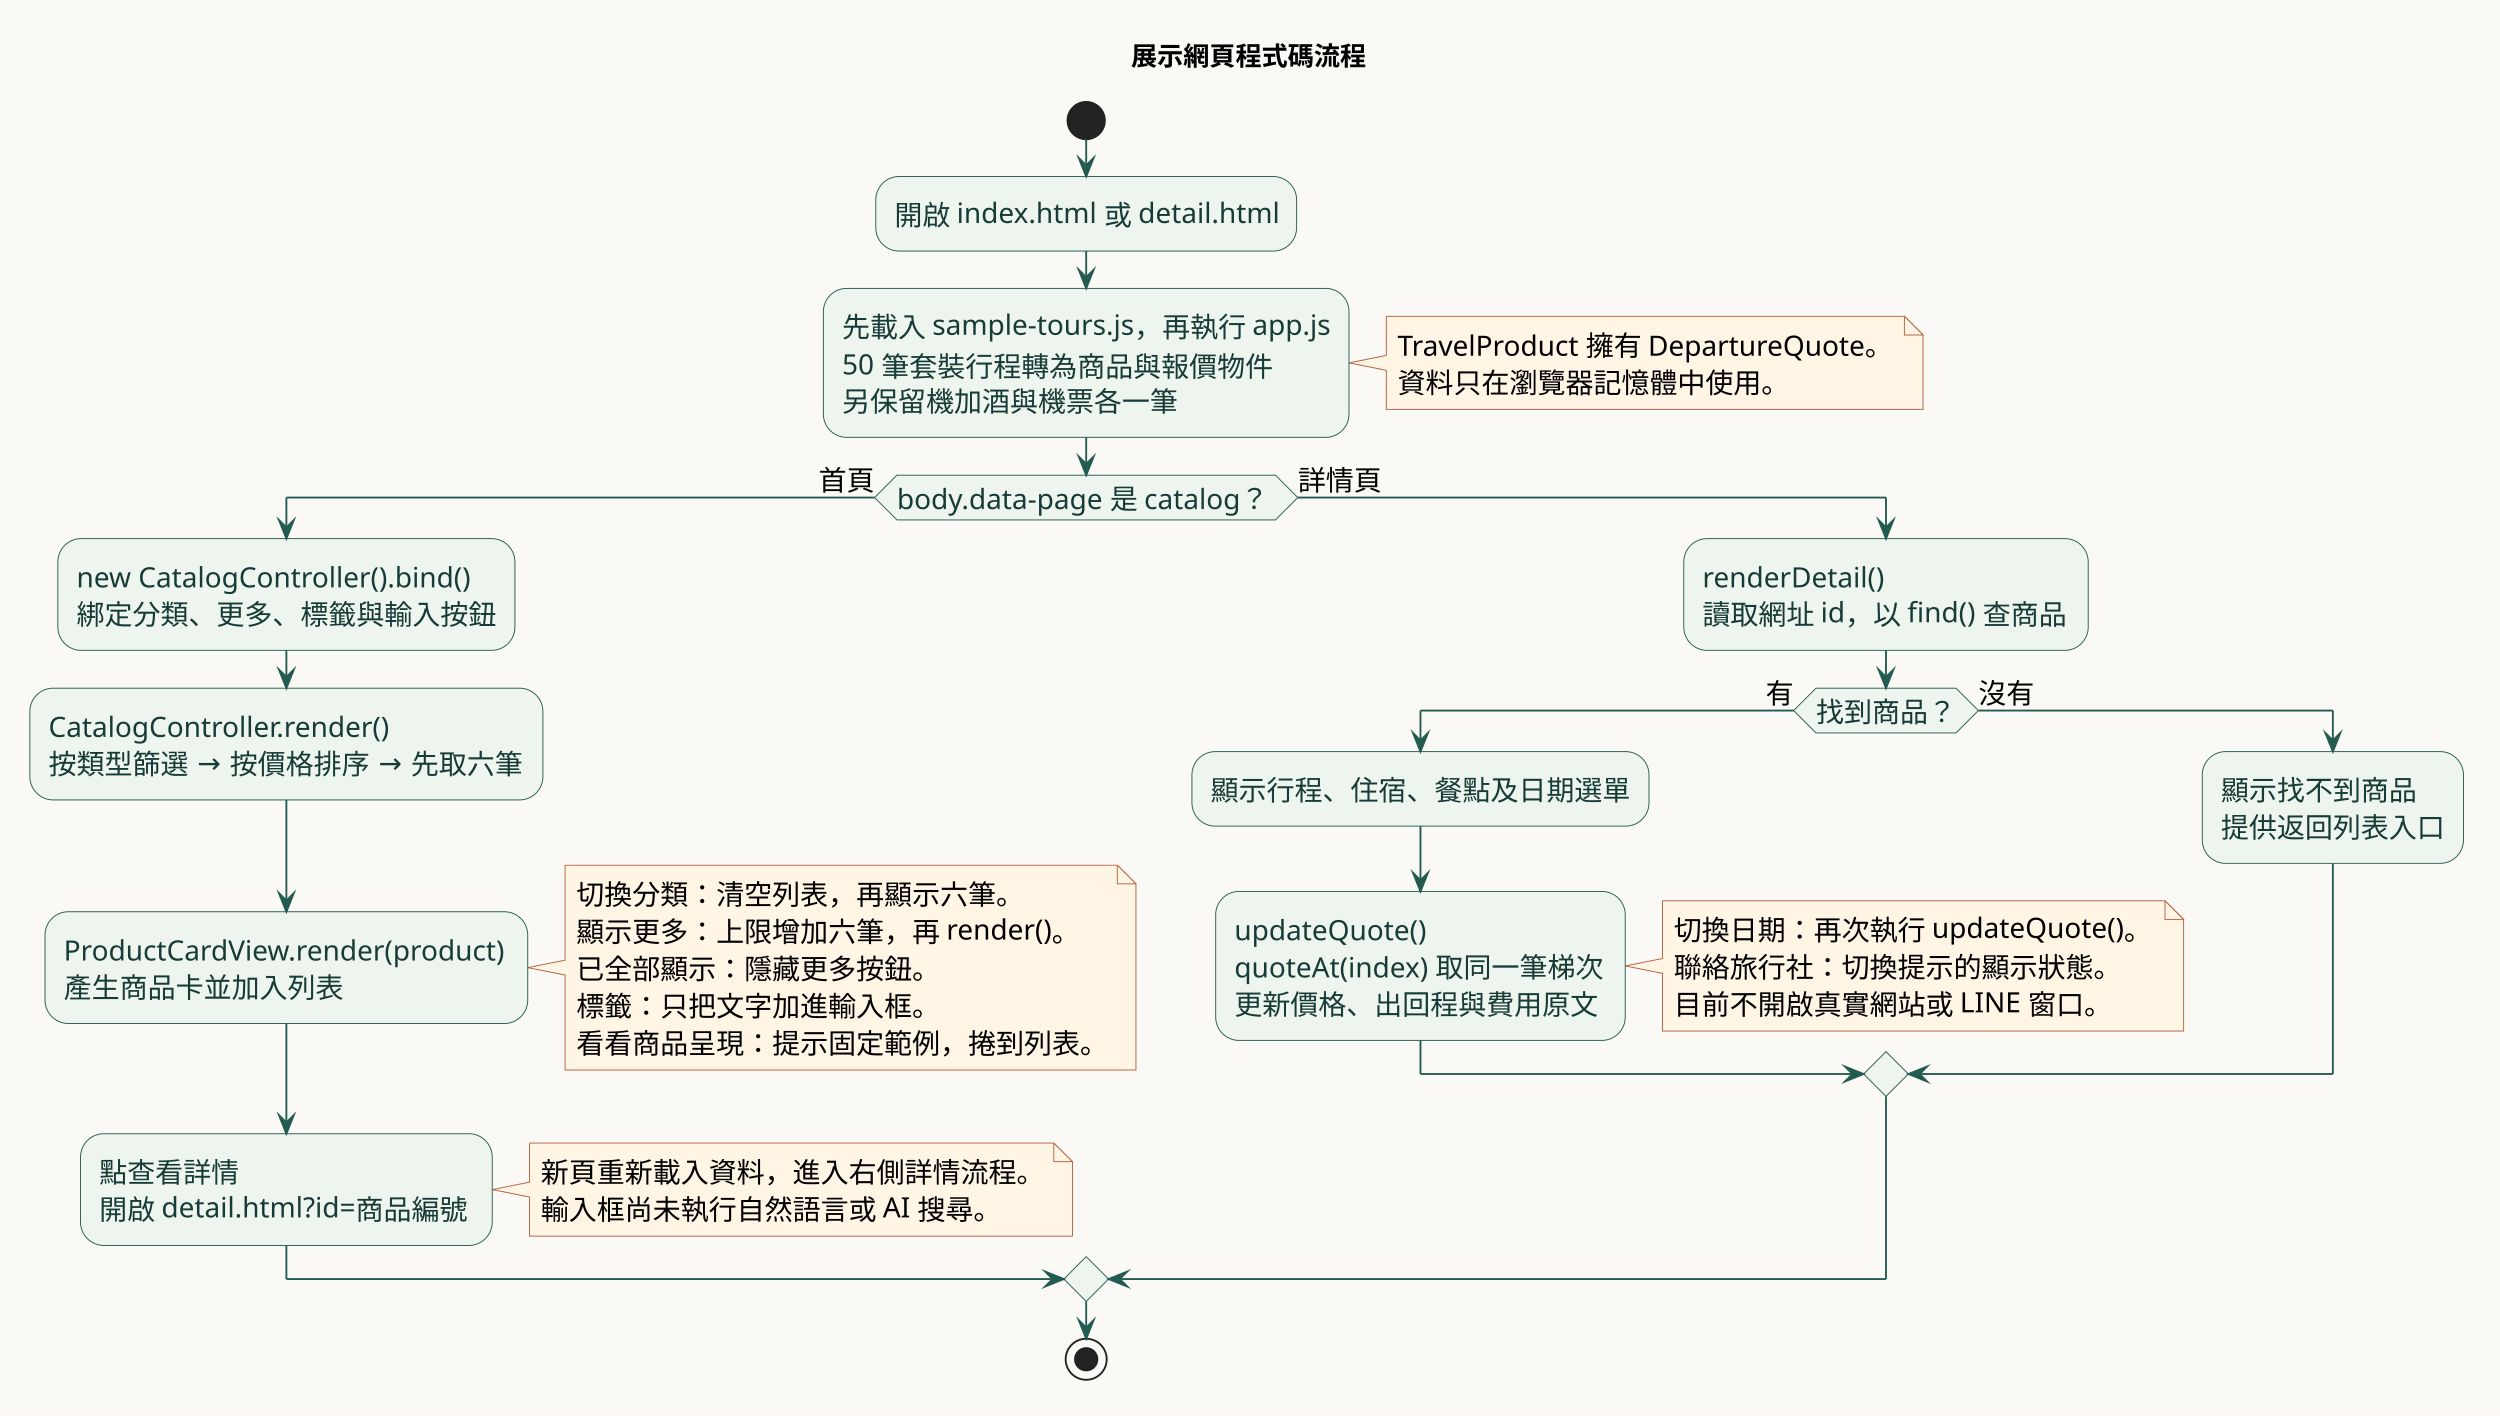
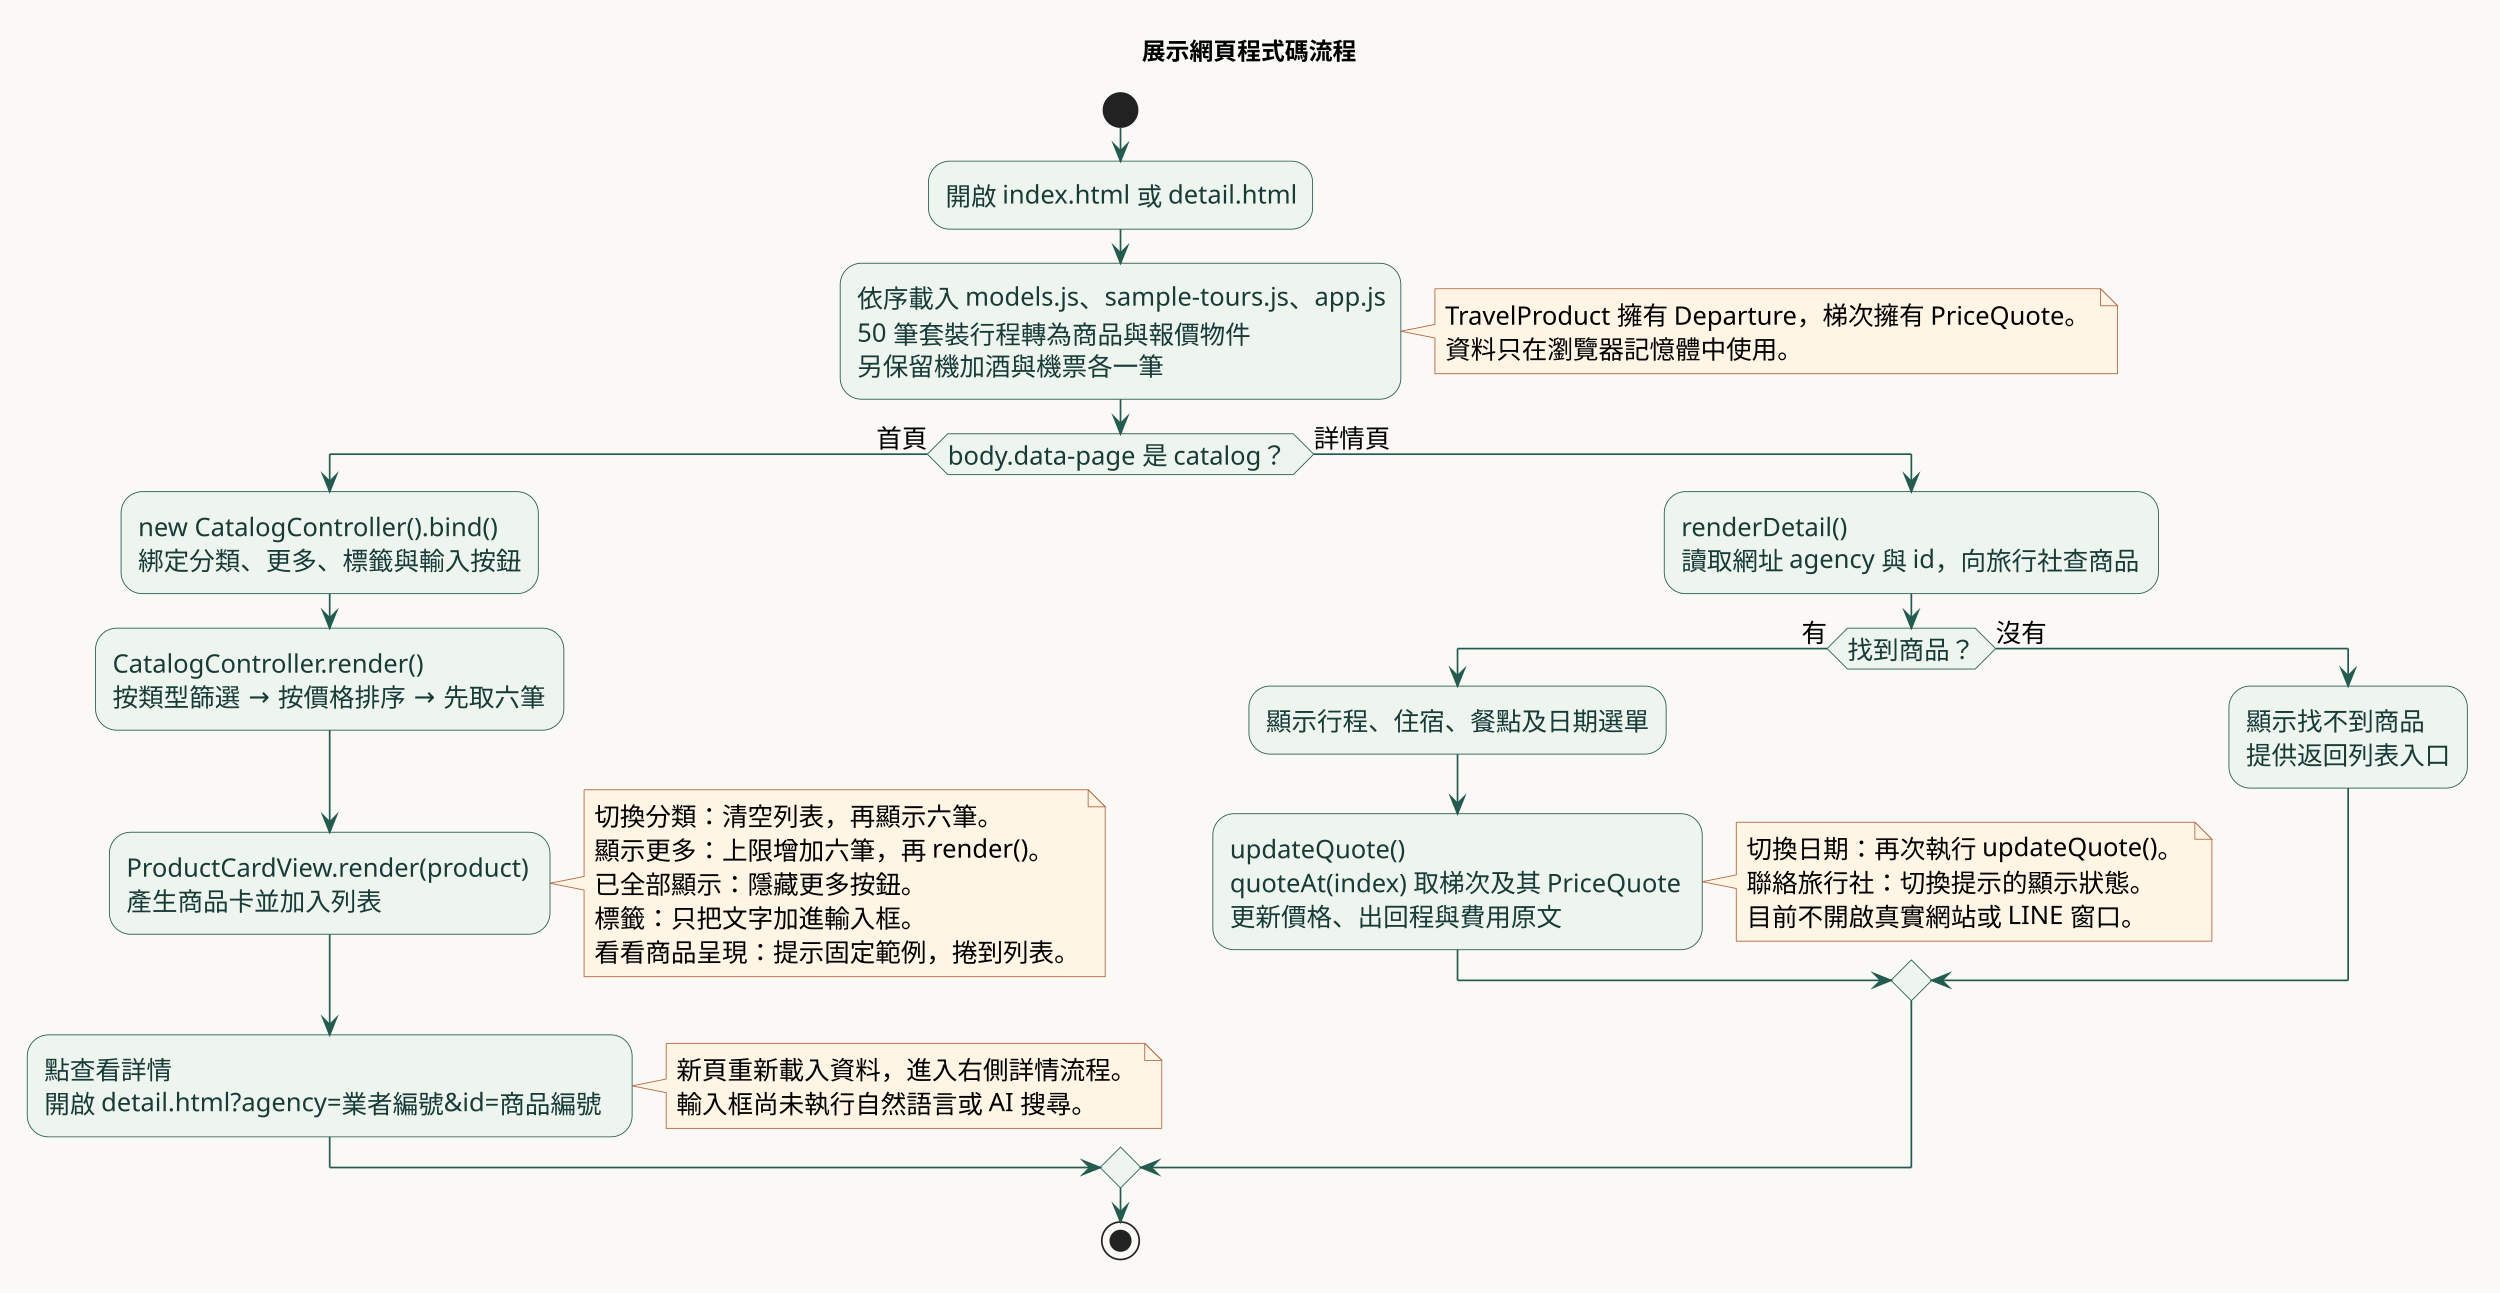
- <svg xmlns="http://www.w3.org/2000/svg" version="1.1" data-diagram-type="ACTIVITY" style="width:1340px;height:759px;background:#FAF9F5;" width="1340px" height="759px" viewBox="0 0 1340 759" zoomAndPan="magnify" preserveAspectRatio="none" contentStyleType="text/css">
+ <svg xmlns="http://www.w3.org/2000/svg" version="1.1" data-diagram-type="ACTIVITY" style="width:1468px;height:759px;background:#FAF9F5;" width="1468px" height="759px" viewBox="0 0 1468 759" zoomAndPan="magnify" preserveAspectRatio="none" contentStyleType="text/css">
  <defs />
  <g font-family="sans-serif" lengthAdjust="spacing">
-     <rect x="0" y="0" width="1340" height="759" fill="#FAF9F5" style="stroke:none;" />
+     <rect x="0" y="0" width="1468" height="759" fill="#FAF9F5" style="stroke:none;" />
    <g class="title" data-source-line="2">
-       <text x="606.207" y="35.06" fill="#000" font-size="14" textLength="126" font-weight="700" font-family="Microsoft JhengHei">展示網頁程式碼流程</text>
+       <text x="670.415" y="35.06" fill="#000" font-size="14" textLength="126" font-weight="700" font-family="Microsoft JhengHei">展示網頁程式碼流程</text>
    </g>
-     <ellipse cx="582.196" cy="64.621" rx="10" ry="10" fill="#222" style="stroke:#222;stroke-width:1;" />
-     <rect x="469.404" y="94.621" width="225.583" height="39.951" fill="#EEF4EE" style="stroke:#245B50;stroke-width:0.5;" rx="12.5" ry="12.5" />
-     <text x="479.404" y="120.756" fill="#173B37" font-size="15" textLength="205.583" font-family="Microsoft JhengHei">開啟 index.html 或 detail.html</text>
-     <path d="M743.065,169.548 L743.065,190.499 L723.065,194.499 L743.065,198.499 L743.065,219.45 A0,0 0 0 0 743.065,219.45 L1030.755,219.45 A0,0 0 0 0 1030.755,219.45 L1030.755,179.548 L1020.755,169.548 L743.065,169.548 A0,0 0 0 0 743.065,169.548" style="stroke:#B3613E;stroke-width:0.5;" fill="#FFF5E5" />
-     <path d="M1020.755,169.548 L1020.755,179.548 L1030.755,179.548 L1020.755,169.548" style="stroke:#B3613E;stroke-width:0.5;" fill="#FFF5E5" />
-     <text x="749.065" y="190.683" fill="#000" font-size="15" textLength="266.689" font-family="Microsoft JhengHei">TravelProduct 擁有 DepartureQuote。</text>
-     <text x="749.065" y="210.634" fill="#000" font-size="15" textLength="210" font-family="Microsoft JhengHei">資料只在瀏覽器記憶體中使用。</text>
-     <rect x="441.327" y="154.572" width="281.738" height="79.854" fill="#EEF4EE" style="stroke:#245B50;stroke-width:0.5;" rx="12.5" ry="12.5" />
-     <text x="451.327" y="180.708" fill="#173B37" font-size="15" textLength="261.738" font-family="Microsoft JhengHei">先載入 sample-tours.js，再執行 app.js</text>
-     <text x="451.327" y="200.659" fill="#173B37" font-size="15" textLength="231.138" font-family="Microsoft JhengHei">50 筆套裝行程轉為商品與報價物件</text>
-     <text x="451.327" y="220.61" fill="#173B37" font-size="15" textLength="180" font-family="Microsoft JhengHei">另保留機加酒與機票各一筆</text>
-     <polygon points="480.759,254.693,683.633,254.693,695.633,266.693,683.633,278.693,480.759,278.693,468.759,266.693,480.759,254.693" fill="#EEF4EE" style="stroke:#245B50;stroke-width:0.5;stroke-linejoin:miter;stroke-miterlimit:10;" />
-     <text x="480.759" y="272.853" fill="#173B37" font-size="15" textLength="202.874" font-family="Microsoft JhengHei">body.data-page 是 catalog？</text>
-     <text x="438.759" y="262.877" fill="#000" font-size="15" textLength="30" font-family="Microsoft JhengHei">首頁</text>
-     <text x="695.633" y="262.877" fill="#000" font-size="15" textLength="45" font-family="Microsoft JhengHei">詳情頁</text>
-     <rect x="31" y="288.693" width="245" height="59.902" fill="#EEF4EE" style="stroke:#245B50;stroke-width:0.5;" rx="12.5" ry="12.5" />
-     <text x="41" y="314.828" fill="#173B37" font-size="15" textLength="213.311" font-family="Microsoft JhengHei">new CatalogController().bind()</text>
-     <text x="41" y="334.779" fill="#173B37" font-size="15" textLength="225" font-family="Microsoft JhengHei">綁定分類、更多、標籤與輸入按鈕</text>
-     <rect x="16" y="368.862" width="275" height="59.902" fill="#EEF4EE" style="stroke:#245B50;stroke-width:0.5;" rx="12.5" ry="12.5" />
-     <text x="26" y="394.998" fill="#173B37" font-size="15" textLength="185.427" font-family="Microsoft JhengHei">CatalogController.render()</text>
-     <text x="26" y="414.949" fill="#173B37" font-size="15" textLength="255" font-family="Microsoft JhengHei">按類型篩選 → 按價格排序 → 先取六筆</text>
-     <path d="M302.87,463.765 L302.87,514.643 L282.87,518.643 L302.87,522.643 L302.87,573.521 A0,0 0 0 0 302.87,573.521 L608.87,573.521 A0,0 0 0 0 608.87,573.521 L608.87,473.765 L598.87,463.765 L302.87,463.765 A0,0 0 0 0 302.87,463.765" style="stroke:#B3613E;stroke-width:0.5;" fill="#FFF5E5" />
-     <path d="M598.87,463.765 L598.87,473.765 L608.87,473.765 L598.87,463.765" style="stroke:#B3613E;stroke-width:0.5;" fill="#FFF5E5" />
-     <text x="308.87" y="484.9" fill="#000" font-size="15" textLength="240" font-family="Microsoft JhengHei">切換分類：清空列表，再顯示六筆。</text>
-     <text x="308.87" y="504.851" fill="#000" font-size="15" textLength="270.073" font-family="Microsoft JhengHei">顯示更多：上限增加六筆，再 render()。</text>
-     <text x="308.87" y="524.802" fill="#000" font-size="15" textLength="195" font-family="Microsoft JhengHei">已全部顯示：隱藏更多按鈕。</text>
-     <text x="308.87" y="544.753" fill="#000" font-size="15" textLength="195" font-family="Microsoft JhengHei">標籤：只把文字加進輸入框。</text>
-     <text x="308.87" y="564.705" fill="#000" font-size="15" textLength="285" font-family="Microsoft JhengHei">看看商品呈現：提示固定範例，捲到列表。</text>
-     <rect x="24.13" y="488.691" width="258.74" height="59.902" fill="#EEF4EE" style="stroke:#245B50;stroke-width:0.5;" rx="12.5" ry="12.5" />
-     <text x="34.13" y="514.827" fill="#173B37" font-size="15" textLength="238.74" font-family="Microsoft JhengHei">ProductCardView.render(product)</text>
-     <text x="34.13" y="534.778" fill="#173B37" font-size="15" textLength="150" font-family="Microsoft JhengHei">產生商品卡並加入列表</text>
-     <path d="M283.838,612.667 L283.838,633.618 L263.838,637.618 L283.838,641.618 L283.838,662.569 A0,0 0 0 0 283.838,662.569 L574.838,662.569 A0,0 0 0 0 574.838,662.569 L574.838,622.667 L564.838,612.667 L283.838,612.667 A0,0 0 0 0 283.838,612.667" style="stroke:#B3613E;stroke-width:0.5;" fill="#FFF5E5" />
-     <path d="M564.838,612.667 L564.838,622.667 L574.838,622.667 L564.838,612.667" style="stroke:#B3613E;stroke-width:0.5;" fill="#FFF5E5" />
-     <text x="289.838" y="633.802" fill="#000" font-size="15" textLength="270" font-family="Microsoft JhengHei">新頁重新載入資料，進入右側詳情流程。</text>
-     <text x="289.838" y="653.753" fill="#000" font-size="15" textLength="247.156" font-family="Microsoft JhengHei">輸入框尚未執行自然語言或 AI 搜尋。</text>
-     <rect x="43.162" y="607.667" width="220.676" height="59.902" fill="#EEF4EE" style="stroke:#245B50;stroke-width:0.5;" rx="12.5" ry="12.5" />
-     <text x="53.162" y="633.802" fill="#173B37" font-size="15" textLength="75" font-family="Microsoft JhengHei">點查看詳情</text>
-     <text x="53.162" y="653.753" fill="#173B37" font-size="15" textLength="200.676" font-family="Microsoft JhengHei">開啟 detail.html?id=商品編號</text>
-     <rect x="902.499" y="288.693" width="216.787" height="59.902" fill="#EEF4EE" style="stroke:#245B50;stroke-width:0.5;" rx="12.5" ry="12.5" />
-     <text x="912.499" y="314.828" fill="#173B37" font-size="15" textLength="97.529" font-family="Microsoft JhengHei">renderDetail()</text>
-     <text x="912.499" y="334.779" fill="#173B37" font-size="15" textLength="196.787" font-family="Microsoft JhengHei">讀取網址 id，以 find() 查商品</text>
-     <polygon points="973.392,368.862,1048.392,368.862,1060.392,380.862,1048.392,392.862,973.392,392.862,961.392,380.862,973.392,368.862" fill="#EEF4EE" style="stroke:#245B50;stroke-width:0.5;stroke-linejoin:miter;stroke-miterlimit:10;" />
-     <text x="973.392" y="387.022" fill="#173B37" font-size="15" textLength="75" font-family="Microsoft JhengHei">找到商品？</text>
-     <text x="946.392" y="377.046" fill="#000" font-size="15" font-family="Microsoft JhengHei">有</text>
-     <text x="1060.392" y="377.046" fill="#000" font-size="15" textLength="30" font-family="Microsoft JhengHei">沒有</text>
-     <rect x="638.87" y="402.862" width="245" height="39.951" fill="#EEF4EE" style="stroke:#245B50;stroke-width:0.5;" rx="12.5" ry="12.5" />
-     <text x="648.87" y="428.998" fill="#173B37" font-size="15" textLength="225" font-family="Microsoft JhengHei">顯示行程、住宿、餐點及日期選單</text>
-     <path d="M891.126,482.813 L891.126,513.74 L871.126,517.74 L891.126,521.74 L891.126,552.667 A0,0 0 0 0 891.126,552.667 L1170.415,552.667 A0,0 0 0 0 1170.415,552.667 L1170.415,492.813 L1160.415,482.813 L891.126,482.813 A0,0 0 0 0 891.126,482.813" style="stroke:#B3613E;stroke-width:0.5;" fill="#FFF5E5" />
-     <path d="M1160.415,482.813 L1160.415,492.813 L1170.415,492.813 L1160.415,482.813" style="stroke:#B3613E;stroke-width:0.5;" fill="#FFF5E5" />
-     <text x="897.126" y="503.949" fill="#000" font-size="15" textLength="258.289" font-family="Microsoft JhengHei">切換日期：再次執行 updateQuote()。</text>
-     <text x="897.126" y="523.9" fill="#000" font-size="15" textLength="240" font-family="Microsoft JhengHei">聯絡旅行社：切換提示的顯示狀態。</text>
-     <text x="897.126" y="543.851" fill="#000" font-size="15" textLength="234.587" font-family="Microsoft JhengHei">目前不開啟真實網站或 LINE 窗口。</text>
-     <rect x="651.614" y="477.813" width="219.512" height="79.854" fill="#EEF4EE" style="stroke:#245B50;stroke-width:0.5;" rx="12.5" ry="12.5" />
-     <text x="661.614" y="503.949" fill="#173B37" font-size="15" textLength="104.539" font-family="Microsoft JhengHei">updateQuote()</text>
-     <text x="661.614" y="523.9" fill="#173B37" font-size="15" textLength="199.512" font-family="Microsoft JhengHei">quoteAt(index) 取同一筆梯次</text>
-     <text x="661.614" y="543.851" fill="#173B37" font-size="15" textLength="195" font-family="Microsoft JhengHei">更新價格、出回程與費用原文</text>
-     <rect x="1180.415" y="402.862" width="140" height="59.902" fill="#EEF4EE" style="stroke:#245B50;stroke-width:0.5;" rx="12.5" ry="12.5" />
-     <text x="1190.415" y="428.998" fill="#173B37" font-size="15" textLength="105" font-family="Microsoft JhengHei">顯示找不到商品</text>
-     <text x="1190.415" y="448.949" fill="#173B37" font-size="15" textLength="120" font-family="Microsoft JhengHei">提供返回列表入口</text>
-     <polygon points="1010.892,563.667,1022.892,575.667,1010.892,587.667,998.892,575.667,1010.892,563.667" fill="#EEF4EE" style="stroke:#245B50;stroke-width:0.5;stroke-linejoin:miter;stroke-miterlimit:10;" />
-     <polygon points="582.196,673.569,594.196,685.569,582.196,697.569,570.196,685.569,582.196,673.569" fill="#EEF4EE" style="stroke:#245B50;stroke-width:0.5;stroke-linejoin:miter;stroke-miterlimit:10;" />
-     <ellipse cx="582.196" cy="728.569" rx="11" ry="11" fill="none" style="stroke:#222;stroke-width:1;" />
-     <ellipse cx="582.196" cy="728.569" rx="6" ry="6" fill="#222" style="stroke:#222;stroke-width:1;" />
-     <line x1="582.196" y1="74.621" x2="582.196" y2="94.621" style="stroke:#245B50;stroke-width:1;" />
-     <polygon points="578.196,84.621,582.196,94.621,586.196,84.621,582.196,88.621" fill="#245B50" style="stroke:#245B50;stroke-width:1;stroke-linejoin:miter;stroke-miterlimit:10;" />
-     <line x1="582.196" y1="134.572" x2="582.196" y2="154.572" style="stroke:#245B50;stroke-width:1;" />
-     <polygon points="578.196,144.572,582.196,154.572,586.196,144.572,582.196,148.572" fill="#245B50" style="stroke:#245B50;stroke-width:1;stroke-linejoin:miter;stroke-miterlimit:10;" />
-     <line x1="153.5" y1="348.595" x2="153.5" y2="368.862" style="stroke:#245B50;stroke-width:1;" />
-     <polygon points="149.5,358.862,153.5,368.862,157.5,358.862,153.5,362.862" fill="#245B50" style="stroke:#245B50;stroke-width:1;stroke-linejoin:miter;stroke-miterlimit:10;" />
-     <line x1="153.5" y1="428.765" x2="153.5" y2="488.691" style="stroke:#245B50;stroke-width:1;" />
-     <polygon points="149.5,478.691,153.5,488.691,157.5,478.691,153.5,482.691" fill="#245B50" style="stroke:#245B50;stroke-width:1;stroke-linejoin:miter;stroke-miterlimit:10;" />
-     <line x1="153.5" y1="548.594" x2="153.5" y2="607.667" style="stroke:#245B50;stroke-width:1;" />
-     <polygon points="149.5,597.667,153.5,607.667,157.5,597.667,153.5,601.667" fill="#245B50" style="stroke:#245B50;stroke-width:1;stroke-linejoin:miter;stroke-miterlimit:10;" />
-     <line x1="761.37" y1="442.813" x2="761.37" y2="477.813" style="stroke:#245B50;stroke-width:1;" />
-     <polygon points="757.37,467.813,761.37,477.813,765.37,467.813,761.37,471.813" fill="#245B50" style="stroke:#245B50;stroke-width:1;stroke-linejoin:miter;stroke-miterlimit:10;" />
-     <line x1="961.392" y1="380.862" x2="761.37" y2="380.862" style="stroke:#245B50;stroke-width:1;" />
-     <line x1="761.37" y1="380.862" x2="761.37" y2="402.862" style="stroke:#245B50;stroke-width:1;" />
-     <polygon points="757.37,392.862,761.37,402.862,765.37,392.862,761.37,396.862" fill="#245B50" style="stroke:#245B50;stroke-width:1;stroke-linejoin:miter;stroke-miterlimit:10;" />
-     <line x1="1060.392" y1="380.862" x2="1250.415" y2="380.862" style="stroke:#245B50;stroke-width:1;" />
-     <line x1="1250.415" y1="380.862" x2="1250.415" y2="402.862" style="stroke:#245B50;stroke-width:1;" />
-     <polygon points="1246.415,392.862,1250.415,402.862,1254.415,392.862,1250.415,396.862" fill="#245B50" style="stroke:#245B50;stroke-width:1;stroke-linejoin:miter;stroke-miterlimit:10;" />
-     <line x1="761.37" y1="557.667" x2="761.37" y2="575.667" style="stroke:#245B50;stroke-width:1;" />
-     <line x1="761.37" y1="575.667" x2="998.892" y2="575.667" style="stroke:#245B50;stroke-width:1;" />
-     <polygon points="988.892,571.667,998.892,575.667,988.892,579.667,992.892,575.667" fill="#245B50" style="stroke:#245B50;stroke-width:1;stroke-linejoin:miter;stroke-miterlimit:10;" />
-     <line x1="1250.415" y1="462.765" x2="1250.415" y2="575.667" style="stroke:#245B50;stroke-width:1;" />
-     <line x1="1250.415" y1="575.667" x2="1022.892" y2="575.667" style="stroke:#245B50;stroke-width:1;" />
-     <polygon points="1032.892,571.667,1022.892,575.667,1032.892,579.667,1028.892,575.667" fill="#245B50" style="stroke:#245B50;stroke-width:1;stroke-linejoin:miter;stroke-miterlimit:10;" />
-     <line x1="1010.892" y1="348.595" x2="1010.892" y2="368.862" style="stroke:#245B50;stroke-width:1;" />
-     <polygon points="1006.892,358.862,1010.892,368.862,1014.892,358.862,1010.892,362.862" fill="#245B50" style="stroke:#245B50;stroke-width:1;stroke-linejoin:miter;stroke-miterlimit:10;" />
-     <line x1="468.759" y1="266.693" x2="153.5" y2="266.693" style="stroke:#245B50;stroke-width:1;" />
-     <line x1="153.5" y1="266.693" x2="153.5" y2="288.693" style="stroke:#245B50;stroke-width:1;" />
-     <polygon points="149.5,278.693,153.5,288.693,157.5,278.693,153.5,282.693" fill="#245B50" style="stroke:#245B50;stroke-width:1;stroke-linejoin:miter;stroke-miterlimit:10;" />
-     <line x1="695.633" y1="266.693" x2="1010.892" y2="266.693" style="stroke:#245B50;stroke-width:1;" />
-     <line x1="1010.892" y1="266.693" x2="1010.892" y2="288.693" style="stroke:#245B50;stroke-width:1;" />
-     <polygon points="1006.892,278.693,1010.892,288.693,1014.892,278.693,1010.892,282.693" fill="#245B50" style="stroke:#245B50;stroke-width:1;stroke-linejoin:miter;stroke-miterlimit:10;" />
-     <line x1="153.5" y1="667.569" x2="153.5" y2="685.569" style="stroke:#245B50;stroke-width:1;" />
-     <line x1="153.5" y1="685.569" x2="570.196" y2="685.569" style="stroke:#245B50;stroke-width:1;" />
-     <polygon points="560.196,681.569,570.196,685.569,560.196,689.569,564.196,685.569" fill="#245B50" style="stroke:#245B50;stroke-width:1;stroke-linejoin:miter;stroke-miterlimit:10;" />
-     <line x1="1010.892" y1="587.667" x2="1010.892" y2="685.569" style="stroke:#245B50;stroke-width:1;" />
-     <line x1="1010.892" y1="685.569" x2="594.196" y2="685.569" style="stroke:#245B50;stroke-width:1;" />
-     <polygon points="604.196,681.569,594.196,685.569,604.196,689.569,600.196,685.569" fill="#245B50" style="stroke:#245B50;stroke-width:1;stroke-linejoin:miter;stroke-miterlimit:10;" />
-     <line x1="582.196" y1="234.426" x2="582.196" y2="254.693" style="stroke:#245B50;stroke-width:1;" />
-     <polygon points="578.196,244.693,582.196,254.693,586.196,244.693,582.196,248.693" fill="#245B50" style="stroke:#245B50;stroke-width:1;stroke-linejoin:miter;stroke-miterlimit:10;" />
-     <line x1="582.196" y1="697.569" x2="582.196" y2="717.569" style="stroke:#245B50;stroke-width:1;" />
-     <polygon points="578.196,707.569,582.196,717.569,586.196,707.569,582.196,711.569" fill="#245B50" style="stroke:#245B50;stroke-width:1;stroke-linejoin:miter;stroke-miterlimit:10;" />
+     <ellipse cx="657.97" cy="64.621" rx="10" ry="10" fill="#222" style="stroke:#222;stroke-width:1;" />
+     <rect x="545.178" y="94.621" width="225.583" height="39.951" fill="#EEF4EE" style="stroke:#245B50;stroke-width:0.5;" rx="12.5" ry="12.5" />
+     <text x="555.178" y="120.756" fill="#173B37" font-size="15" textLength="205.583" font-family="Microsoft JhengHei">開啟 index.html 或 detail.html</text>
+     <path d="M842.577,169.548 L842.577,190.499 L822.577,194.499 L842.577,198.499 L842.577,219.45 A0,0 0 0 0 842.577,219.45 L1243.418,219.45 A0,0 0 0 0 1243.418,219.45 L1243.418,179.548 L1233.418,169.548 L842.577,169.548 A0,0 0 0 0 842.577,169.548" style="stroke:#B3613E;stroke-width:0.5;" fill="#FFF5E5" />
+     <path d="M1233.418,169.548 L1233.418,179.548 L1243.418,179.548 L1233.418,169.548" style="stroke:#B3613E;stroke-width:0.5;" fill="#FFF5E5" />
+     <text x="848.577" y="190.683" fill="#000" font-size="15" textLength="379.841" font-family="Microsoft JhengHei">TravelProduct 擁有 Departure，梯次擁有 PriceQuote。</text>
+     <text x="848.577" y="210.634" fill="#000" font-size="15" textLength="210" font-family="Microsoft JhengHei">資料只在瀏覽器記憶體中使用。</text>
+     <rect x="493.363" y="154.572" width="329.214" height="79.854" fill="#EEF4EE" style="stroke:#245B50;stroke-width:0.5;" rx="12.5" ry="12.5" />
+     <text x="503.363" y="180.708" fill="#173B37" font-size="15" textLength="309.214" font-family="Microsoft JhengHei">依序載入 models.js、sample-tours.js、app.js</text>
+     <text x="503.363" y="200.659" fill="#173B37" font-size="15" textLength="231.138" font-family="Microsoft JhengHei">50 筆套裝行程轉為商品與報價物件</text>
+     <text x="503.363" y="220.61" fill="#173B37" font-size="15" textLength="180" font-family="Microsoft JhengHei">另保留機加酒與機票各一筆</text>
+     <polygon points="556.533,254.693,759.407,254.693,771.407,266.693,759.407,278.693,556.533,278.693,544.533,266.693,556.533,254.693" fill="#EEF4EE" style="stroke:#245B50;stroke-width:0.5;stroke-linejoin:miter;stroke-miterlimit:10;" />
+     <text x="556.533" y="272.853" fill="#173B37" font-size="15" textLength="202.874" font-family="Microsoft JhengHei">body.data-page 是 catalog？</text>
+     <text x="514.533" y="262.877" fill="#000" font-size="15" textLength="30" font-family="Microsoft JhengHei">首頁</text>
+     <text x="771.407" y="262.877" fill="#000" font-size="15" textLength="45" font-family="Microsoft JhengHei">詳情頁</text>
+     <rect x="71.093" y="288.693" width="245" height="59.902" fill="#EEF4EE" style="stroke:#245B50;stroke-width:0.5;" rx="12.5" ry="12.5" />
+     <text x="81.093" y="314.828" fill="#173B37" font-size="15" textLength="213.311" font-family="Microsoft JhengHei">new CatalogController().bind()</text>
+     <text x="81.093" y="334.779" fill="#173B37" font-size="15" textLength="225" font-family="Microsoft JhengHei">綁定分類、更多、標籤與輸入按鈕</text>
+     <rect x="56.093" y="368.862" width="275" height="59.902" fill="#EEF4EE" style="stroke:#245B50;stroke-width:0.5;" rx="12.5" ry="12.5" />
+     <text x="66.093" y="394.998" fill="#173B37" font-size="15" textLength="185.427" font-family="Microsoft JhengHei">CatalogController.render()</text>
+     <text x="66.093" y="414.949" fill="#173B37" font-size="15" textLength="255" font-family="Microsoft JhengHei">按類型篩選 → 按價格排序 → 先取六筆</text>
+     <path d="M342.963,463.765 L342.963,514.643 L322.963,518.643 L342.963,522.643 L342.963,573.521 A0,0 0 0 0 342.963,573.521 L648.963,573.521 A0,0 0 0 0 648.963,573.521 L648.963,473.765 L638.963,463.765 L342.963,463.765 A0,0 0 0 0 342.963,463.765" style="stroke:#B3613E;stroke-width:0.5;" fill="#FFF5E5" />
+     <path d="M638.963,463.765 L638.963,473.765 L648.963,473.765 L638.963,463.765" style="stroke:#B3613E;stroke-width:0.5;" fill="#FFF5E5" />
+     <text x="348.963" y="484.9" fill="#000" font-size="15" textLength="240" font-family="Microsoft JhengHei">切換分類：清空列表，再顯示六筆。</text>
+     <text x="348.963" y="504.851" fill="#000" font-size="15" textLength="270.073" font-family="Microsoft JhengHei">顯示更多：上限增加六筆，再 render()。</text>
+     <text x="348.963" y="524.802" fill="#000" font-size="15" textLength="195" font-family="Microsoft JhengHei">已全部顯示：隱藏更多按鈕。</text>
+     <text x="348.963" y="544.753" fill="#000" font-size="15" textLength="195" font-family="Microsoft JhengHei">標籤：只把文字加進輸入框。</text>
+     <text x="348.963" y="564.705" fill="#000" font-size="15" textLength="285" font-family="Microsoft JhengHei">看看商品呈現：提示固定範例，捲到列表。</text>
+     <rect x="64.223" y="488.691" width="258.74" height="59.902" fill="#EEF4EE" style="stroke:#245B50;stroke-width:0.5;" rx="12.5" ry="12.5" />
+     <text x="74.223" y="514.827" fill="#173B37" font-size="15" textLength="238.74" font-family="Microsoft JhengHei">ProductCardView.render(product)</text>
+     <text x="74.223" y="534.778" fill="#173B37" font-size="15" textLength="150" font-family="Microsoft JhengHei">產生商品卡並加入列表</text>
+     <path d="M391.186,612.667 L391.186,633.618 L371.186,637.618 L391.186,641.618 L391.186,662.569 A0,0 0 0 0 391.186,662.569 L682.186,662.569 A0,0 0 0 0 682.186,662.569 L682.186,622.667 L672.186,612.667 L391.186,612.667 A0,0 0 0 0 391.186,612.667" style="stroke:#B3613E;stroke-width:0.5;" fill="#FFF5E5" />
+     <path d="M672.186,612.667 L672.186,622.667 L682.186,622.667 L672.186,612.667" style="stroke:#B3613E;stroke-width:0.5;" fill="#FFF5E5" />
+     <text x="397.186" y="633.802" fill="#000" font-size="15" textLength="270" font-family="Microsoft JhengHei">新頁重新載入資料，進入右側詳情流程。</text>
+     <text x="397.186" y="653.753" fill="#000" font-size="15" textLength="247.156" font-family="Microsoft JhengHei">輸入框尚未執行自然語言或 AI 搜尋。</text>
+     <rect x="16" y="607.667" width="355.186" height="59.902" fill="#EEF4EE" style="stroke:#245B50;stroke-width:0.5;" rx="12.5" ry="12.5" />
+     <text x="26" y="633.802" fill="#173B37" font-size="15" textLength="75" font-family="Microsoft JhengHei">點查看詳情</text>
+     <text x="26" y="653.753" fill="#173B37" font-size="15" textLength="335.186" font-family="Microsoft JhengHei">開啟 detail.html?agency=業者編號&amp;id=商品編號</text>
+     <rect x="977.255" y="288.693" width="290.183" height="59.902" fill="#EEF4EE" style="stroke:#245B50;stroke-width:0.5;" rx="12.5" ry="12.5" />
+     <text x="987.255" y="314.828" fill="#173B37" font-size="15" textLength="97.529" font-family="Microsoft JhengHei">renderDetail()</text>
+     <text x="987.255" y="334.779" fill="#173B37" font-size="15" textLength="270.183" font-family="Microsoft JhengHei">讀取網址 agency 與 id，向旅行社查商品</text>
+     <polygon points="1084.847,368.862,1159.847,368.862,1171.847,380.862,1159.847,392.862,1084.847,392.862,1072.847,380.862,1084.847,368.862" fill="#EEF4EE" style="stroke:#245B50;stroke-width:0.5;stroke-linejoin:miter;stroke-miterlimit:10;" />
+     <text x="1084.847" y="387.022" fill="#173B37" font-size="15" textLength="75" font-family="Microsoft JhengHei">找到商品？</text>
+     <text x="1057.847" y="377.046" fill="#000" font-size="15" font-family="Microsoft JhengHei">有</text>
+     <text x="1171.847" y="377.046" fill="#000" font-size="15" textLength="30" font-family="Microsoft JhengHei">沒有</text>
+     <rect x="733.364" y="402.862" width="245" height="39.951" fill="#EEF4EE" style="stroke:#245B50;stroke-width:0.5;" rx="12.5" ry="12.5" />
+     <text x="743.364" y="428.998" fill="#173B37" font-size="15" textLength="225" font-family="Microsoft JhengHei">顯示行程、住宿、餐點及日期選單</text>
+     <path d="M1019.542,482.813 L1019.542,513.74 L999.542,517.74 L1019.542,521.74 L1019.542,552.667 A0,0 0 0 0 1019.542,552.667 L1298.83,552.667 A0,0 0 0 0 1298.83,552.667 L1298.83,492.813 L1288.83,482.813 L1019.542,482.813 A0,0 0 0 0 1019.542,482.813" style="stroke:#B3613E;stroke-width:0.5;" fill="#FFF5E5" />
+     <path d="M1288.83,482.813 L1288.83,492.813 L1298.83,492.813 L1288.83,482.813" style="stroke:#B3613E;stroke-width:0.5;" fill="#FFF5E5" />
+     <text x="1025.542" y="503.949" fill="#000" font-size="15" textLength="258.289" font-family="Microsoft JhengHei">切換日期：再次執行 updateQuote()。</text>
+     <text x="1025.542" y="523.9" fill="#000" font-size="15" textLength="240" font-family="Microsoft JhengHei">聯絡旅行社：切換提示的顯示狀態。</text>
+     <text x="1025.542" y="543.851" fill="#000" font-size="15" textLength="234.587" font-family="Microsoft JhengHei">目前不開啟真實網站或 LINE 窗口。</text>
+     <rect x="712.186" y="477.813" width="287.356" height="79.854" fill="#EEF4EE" style="stroke:#245B50;stroke-width:0.5;" rx="12.5" ry="12.5" />
+     <text x="722.186" y="503.949" fill="#173B37" font-size="15" textLength="104.539" font-family="Microsoft JhengHei">updateQuote()</text>
+     <text x="722.186" y="523.9" fill="#173B37" font-size="15" textLength="267.356" font-family="Microsoft JhengHei">quoteAt(index) 取梯次及其 PriceQuote</text>
+     <text x="722.186" y="543.851" fill="#173B37" font-size="15" textLength="195" font-family="Microsoft JhengHei">更新價格、出回程與費用原文</text>
+     <rect x="1308.83" y="402.862" width="140" height="59.902" fill="#EEF4EE" style="stroke:#245B50;stroke-width:0.5;" rx="12.5" ry="12.5" />
+     <text x="1318.83" y="428.998" fill="#173B37" font-size="15" textLength="105" font-family="Microsoft JhengHei">顯示找不到商品</text>
+     <text x="1318.83" y="448.949" fill="#173B37" font-size="15" textLength="120" font-family="Microsoft JhengHei">提供返回列表入口</text>
+     <polygon points="1122.347,563.667,1134.347,575.667,1122.347,587.667,1110.347,575.667,1122.347,563.667" fill="#EEF4EE" style="stroke:#245B50;stroke-width:0.5;stroke-linejoin:miter;stroke-miterlimit:10;" />
+     <polygon points="657.97,673.569,669.97,685.569,657.97,697.569,645.97,685.569,657.97,673.569" fill="#EEF4EE" style="stroke:#245B50;stroke-width:0.5;stroke-linejoin:miter;stroke-miterlimit:10;" />
+     <ellipse cx="657.97" cy="728.569" rx="11" ry="11" fill="none" style="stroke:#222;stroke-width:1;" />
+     <ellipse cx="657.97" cy="728.569" rx="6" ry="6" fill="#222" style="stroke:#222;stroke-width:1;" />
+     <line x1="657.97" y1="74.621" x2="657.97" y2="94.621" style="stroke:#245B50;stroke-width:1;" />
+     <polygon points="653.97,84.621,657.97,94.621,661.97,84.621,657.97,88.621" fill="#245B50" style="stroke:#245B50;stroke-width:1;stroke-linejoin:miter;stroke-miterlimit:10;" />
+     <line x1="657.97" y1="134.572" x2="657.97" y2="154.572" style="stroke:#245B50;stroke-width:1;" />
+     <polygon points="653.97,144.572,657.97,154.572,661.97,144.572,657.97,148.572" fill="#245B50" style="stroke:#245B50;stroke-width:1;stroke-linejoin:miter;stroke-miterlimit:10;" />
+     <line x1="193.593" y1="348.595" x2="193.593" y2="368.862" style="stroke:#245B50;stroke-width:1;" />
+     <polygon points="189.593,358.862,193.593,368.862,197.593,358.862,193.593,362.862" fill="#245B50" style="stroke:#245B50;stroke-width:1;stroke-linejoin:miter;stroke-miterlimit:10;" />
+     <line x1="193.593" y1="428.765" x2="193.593" y2="488.691" style="stroke:#245B50;stroke-width:1;" />
+     <polygon points="189.593,478.691,193.593,488.691,197.593,478.691,193.593,482.691" fill="#245B50" style="stroke:#245B50;stroke-width:1;stroke-linejoin:miter;stroke-miterlimit:10;" />
+     <line x1="193.593" y1="548.594" x2="193.593" y2="607.667" style="stroke:#245B50;stroke-width:1;" />
+     <polygon points="189.593,597.667,193.593,607.667,197.593,597.667,193.593,601.667" fill="#245B50" style="stroke:#245B50;stroke-width:1;stroke-linejoin:miter;stroke-miterlimit:10;" />
+     <line x1="855.864" y1="442.813" x2="855.864" y2="477.813" style="stroke:#245B50;stroke-width:1;" />
+     <polygon points="851.864,467.813,855.864,477.813,859.864,467.813,855.864,471.813" fill="#245B50" style="stroke:#245B50;stroke-width:1;stroke-linejoin:miter;stroke-miterlimit:10;" />
+     <line x1="1072.847" y1="380.862" x2="855.864" y2="380.862" style="stroke:#245B50;stroke-width:1;" />
+     <line x1="855.864" y1="380.862" x2="855.864" y2="402.862" style="stroke:#245B50;stroke-width:1;" />
+     <polygon points="851.864,392.862,855.864,402.862,859.864,392.862,855.864,396.862" fill="#245B50" style="stroke:#245B50;stroke-width:1;stroke-linejoin:miter;stroke-miterlimit:10;" />
+     <line x1="1171.847" y1="380.862" x2="1378.83" y2="380.862" style="stroke:#245B50;stroke-width:1;" />
+     <line x1="1378.83" y1="380.862" x2="1378.83" y2="402.862" style="stroke:#245B50;stroke-width:1;" />
+     <polygon points="1374.83,392.862,1378.83,402.862,1382.83,392.862,1378.83,396.862" fill="#245B50" style="stroke:#245B50;stroke-width:1;stroke-linejoin:miter;stroke-miterlimit:10;" />
+     <line x1="855.864" y1="557.667" x2="855.864" y2="575.667" style="stroke:#245B50;stroke-width:1;" />
+     <line x1="855.864" y1="575.667" x2="1110.347" y2="575.667" style="stroke:#245B50;stroke-width:1;" />
+     <polygon points="1100.347,571.667,1110.347,575.667,1100.347,579.667,1104.347,575.667" fill="#245B50" style="stroke:#245B50;stroke-width:1;stroke-linejoin:miter;stroke-miterlimit:10;" />
+     <line x1="1378.83" y1="462.765" x2="1378.83" y2="575.667" style="stroke:#245B50;stroke-width:1;" />
+     <line x1="1378.83" y1="575.667" x2="1134.347" y2="575.667" style="stroke:#245B50;stroke-width:1;" />
+     <polygon points="1144.347,571.667,1134.347,575.667,1144.347,579.667,1140.347,575.667" fill="#245B50" style="stroke:#245B50;stroke-width:1;stroke-linejoin:miter;stroke-miterlimit:10;" />
+     <line x1="1122.347" y1="348.595" x2="1122.347" y2="368.862" style="stroke:#245B50;stroke-width:1;" />
+     <polygon points="1118.347,358.862,1122.347,368.862,1126.347,358.862,1122.347,362.862" fill="#245B50" style="stroke:#245B50;stroke-width:1;stroke-linejoin:miter;stroke-miterlimit:10;" />
+     <line x1="544.533" y1="266.693" x2="193.593" y2="266.693" style="stroke:#245B50;stroke-width:1;" />
+     <line x1="193.593" y1="266.693" x2="193.593" y2="288.693" style="stroke:#245B50;stroke-width:1;" />
+     <polygon points="189.593,278.693,193.593,288.693,197.593,278.693,193.593,282.693" fill="#245B50" style="stroke:#245B50;stroke-width:1;stroke-linejoin:miter;stroke-miterlimit:10;" />
+     <line x1="771.407" y1="266.693" x2="1122.347" y2="266.693" style="stroke:#245B50;stroke-width:1;" />
+     <line x1="1122.347" y1="266.693" x2="1122.347" y2="288.693" style="stroke:#245B50;stroke-width:1;" />
+     <polygon points="1118.347,278.693,1122.347,288.693,1126.347,278.693,1122.347,282.693" fill="#245B50" style="stroke:#245B50;stroke-width:1;stroke-linejoin:miter;stroke-miterlimit:10;" />
+     <line x1="193.593" y1="667.569" x2="193.593" y2="685.569" style="stroke:#245B50;stroke-width:1;" />
+     <line x1="193.593" y1="685.569" x2="645.97" y2="685.569" style="stroke:#245B50;stroke-width:1;" />
+     <polygon points="635.97,681.569,645.97,685.569,635.97,689.569,639.97,685.569" fill="#245B50" style="stroke:#245B50;stroke-width:1;stroke-linejoin:miter;stroke-miterlimit:10;" />
+     <line x1="1122.347" y1="587.667" x2="1122.347" y2="685.569" style="stroke:#245B50;stroke-width:1;" />
+     <line x1="1122.347" y1="685.569" x2="669.97" y2="685.569" style="stroke:#245B50;stroke-width:1;" />
+     <polygon points="679.97,681.569,669.97,685.569,679.97,689.569,675.97,685.569" fill="#245B50" style="stroke:#245B50;stroke-width:1;stroke-linejoin:miter;stroke-miterlimit:10;" />
+     <line x1="657.97" y1="234.426" x2="657.97" y2="254.693" style="stroke:#245B50;stroke-width:1;" />
+     <polygon points="653.97,244.693,657.97,254.693,661.97,244.693,657.97,248.693" fill="#245B50" style="stroke:#245B50;stroke-width:1;stroke-linejoin:miter;stroke-miterlimit:10;" />
+     <line x1="657.97" y1="697.569" x2="657.97" y2="717.569" style="stroke:#245B50;stroke-width:1;" />
+     <polygon points="653.97,707.569,657.97,717.569,661.97,707.569,657.97,711.569" fill="#245B50" style="stroke:#245B50;stroke-width:1;stroke-linejoin:miter;stroke-miterlimit:10;" />
  </g>
</svg>
